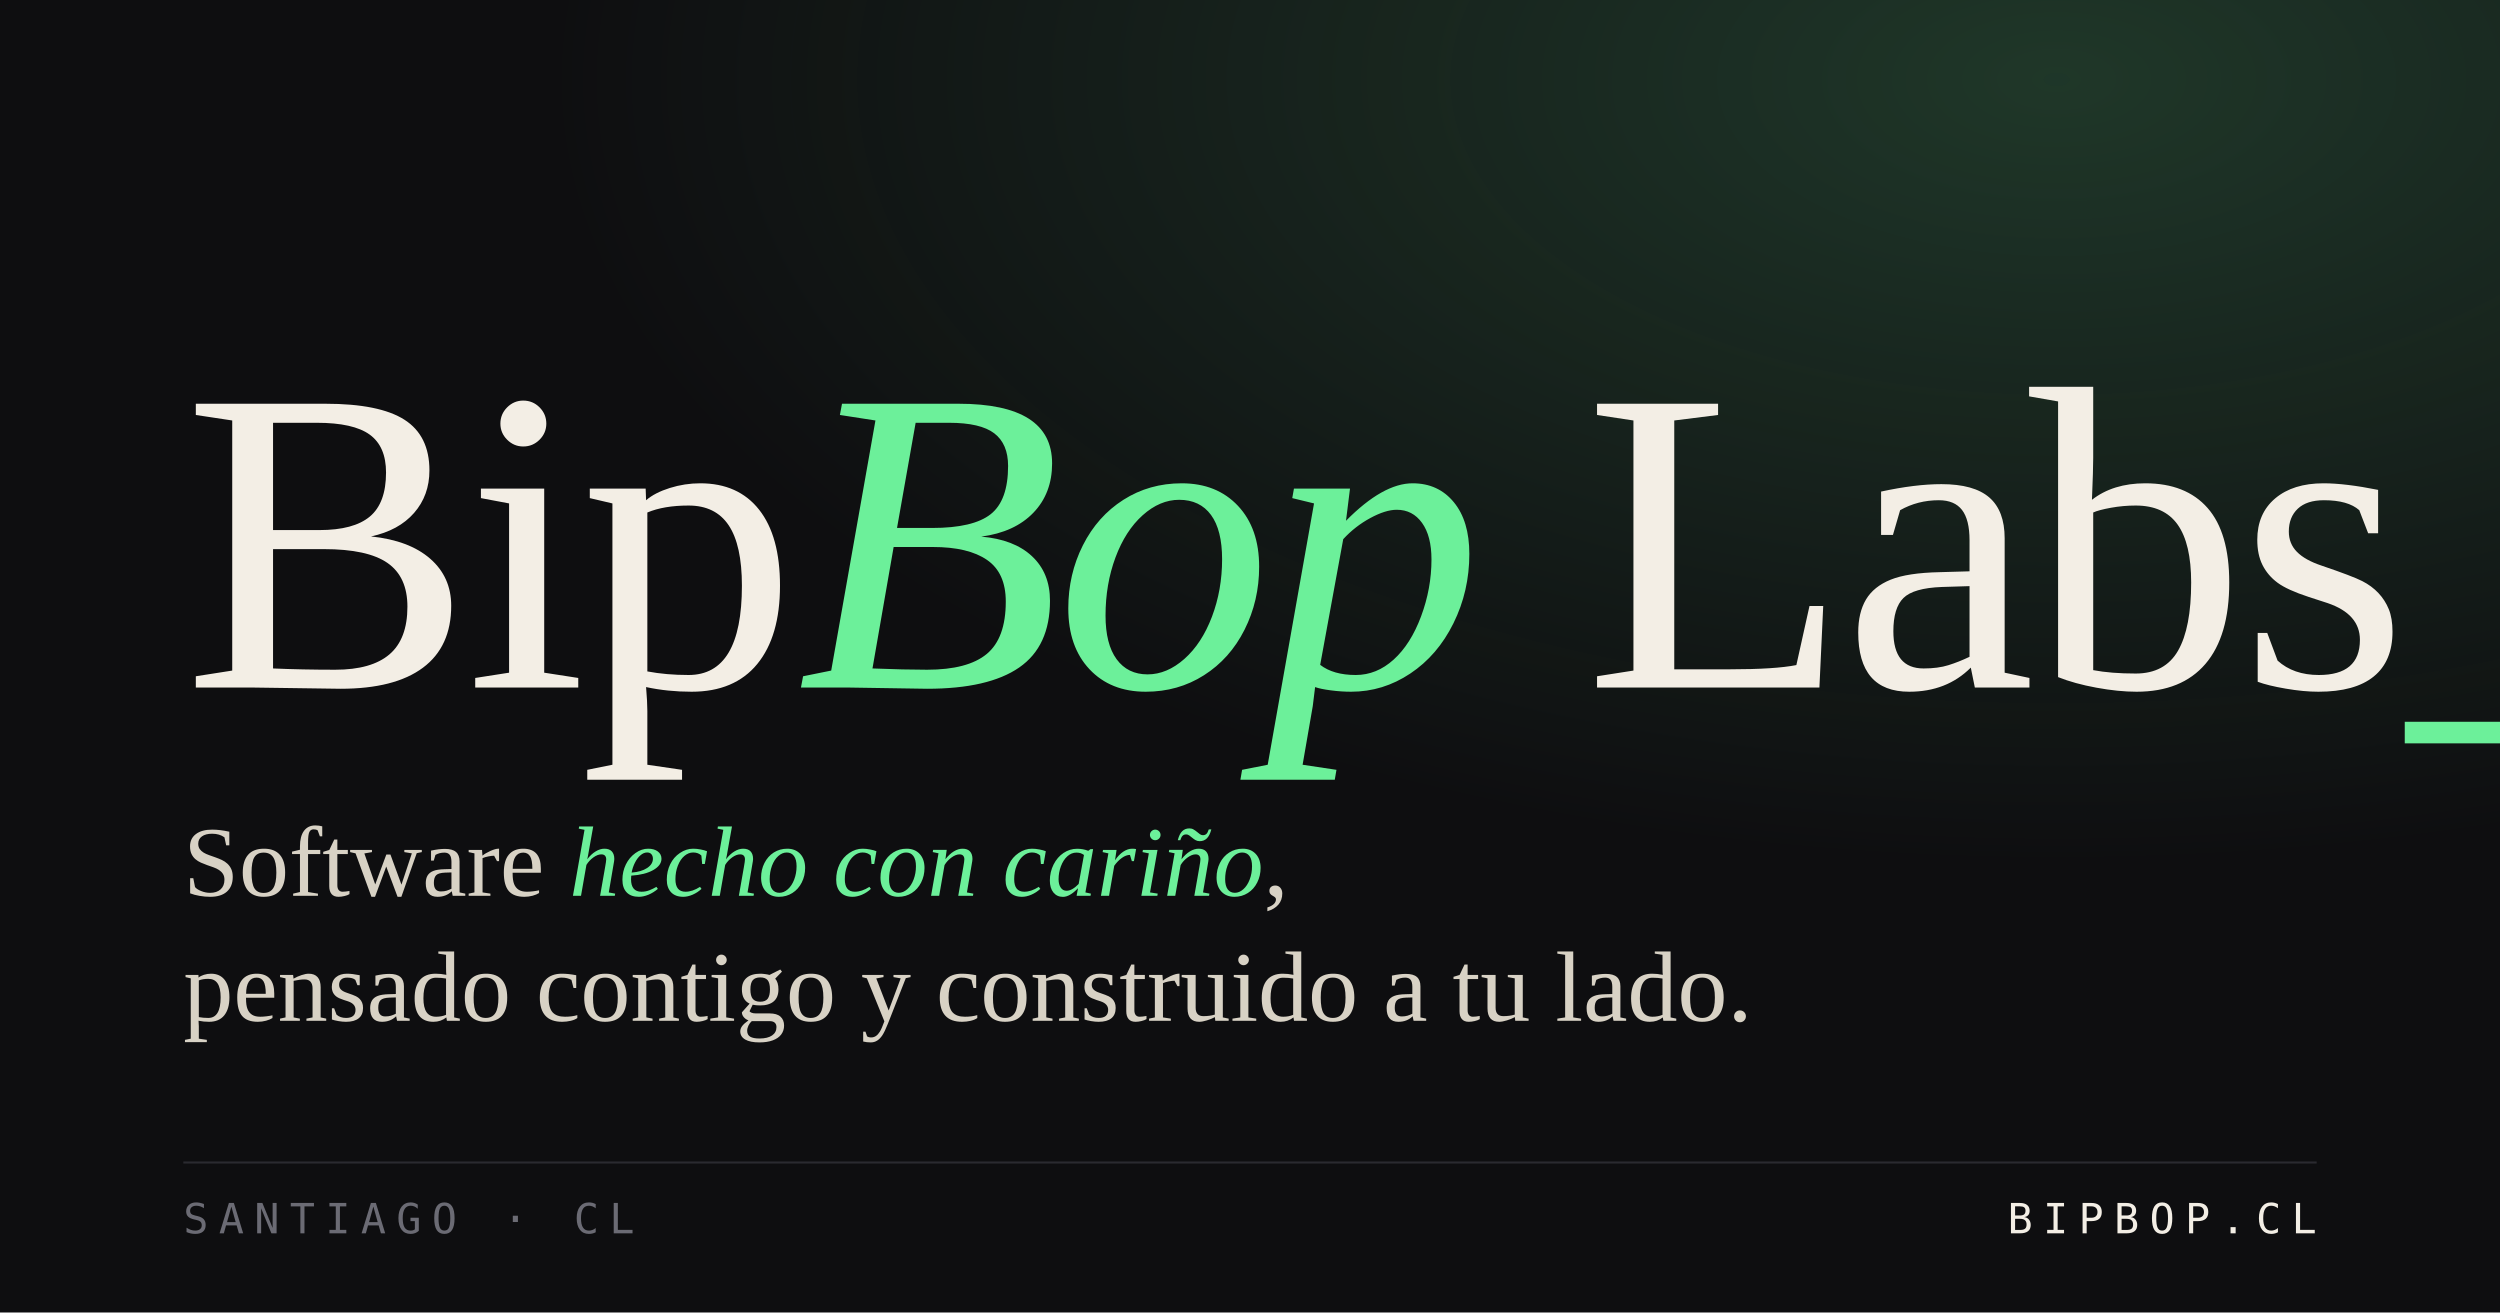
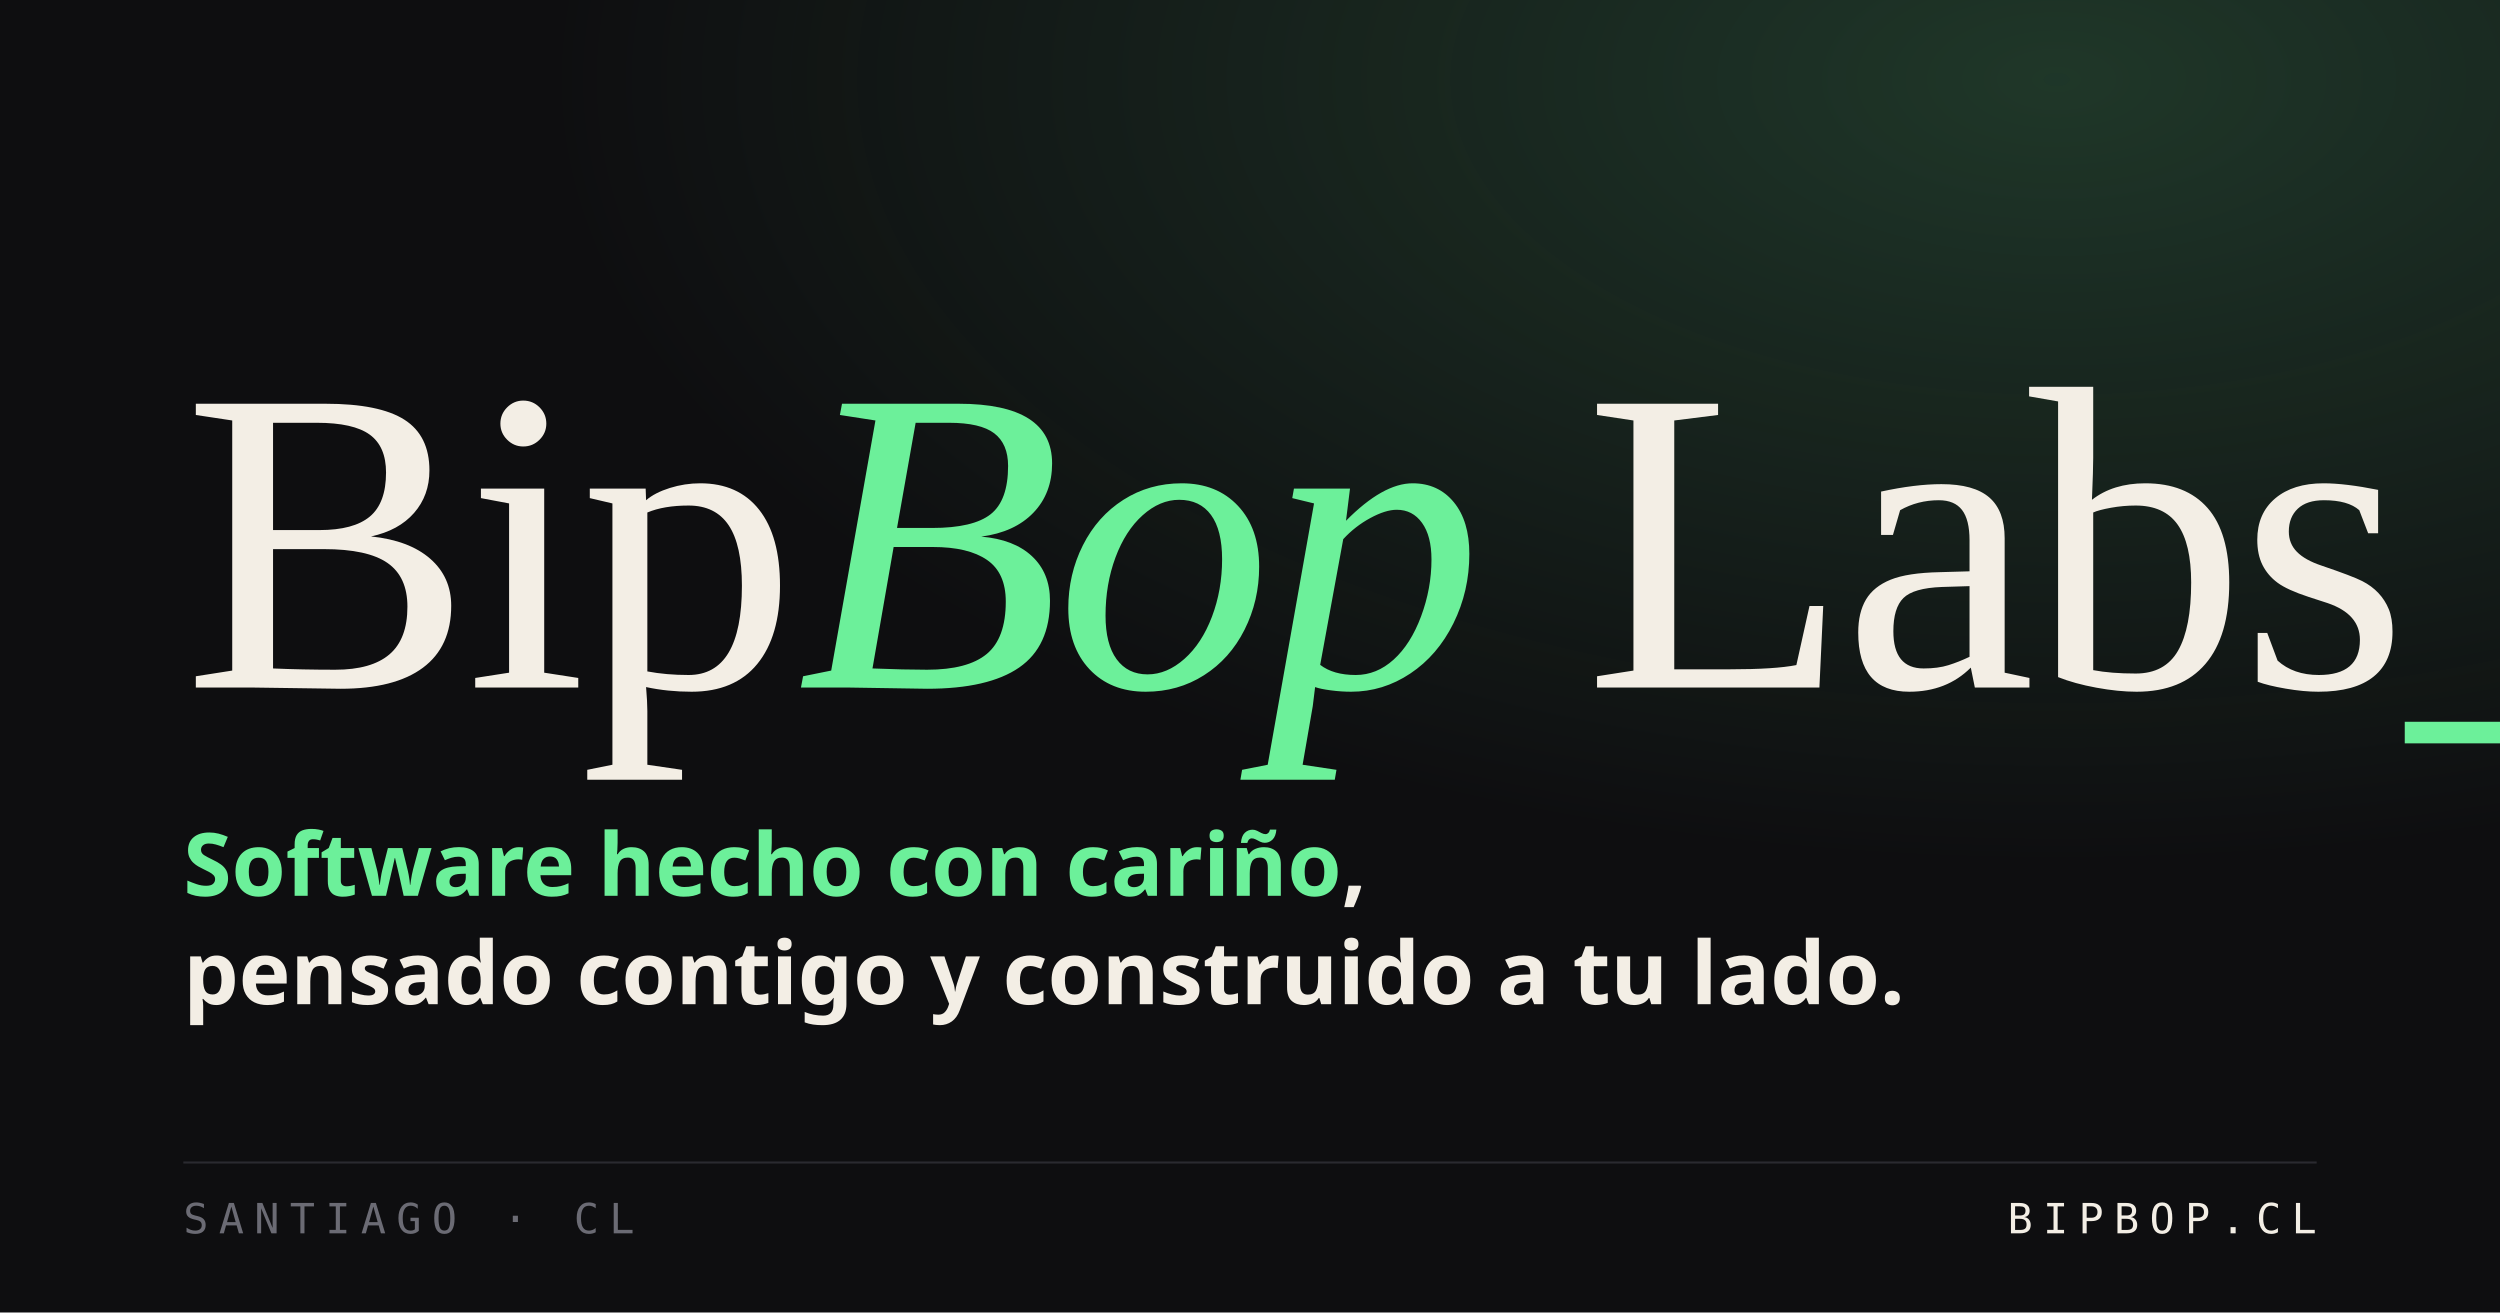
<svg xmlns="http://www.w3.org/2000/svg" viewBox="0 0 1200 630" role="img" aria-label="BipBop Labs">
  <defs>
    <radialGradient id="glow" cx="82%" cy="6%" r="60%">
      <stop offset="0%" stop-color="#6cf09a" stop-opacity="0.18" />
      <stop offset="100%" stop-color="#6cf09a" stop-opacity="0" />
    </radialGradient>
    <filter id="cursor-glow" x="-50%" y="-100%" width="200%" height="300%">
      <feGaussianBlur stdDeviation="4" result="b" />
      <feMerge>
        <feMergeNode in="b" />
        <feMergeNode in="SourceGraphic" />
      </feMerge>
    </filter>
  </defs>
  <rect width="1200" height="630" fill="#0e0e10" />
  <rect width="1200" height="630" fill="url(#glow)" />
  <text x="88" y="330" font-family="'Instrument Serif', 'Times New Roman', serif" font-size="208" fill="#f3eee5" letter-spacing="-3">Bip<tspan font-style="italic" fill="#6cf09a">Bop</tspan> Labs<tspan fill="#6cf09a" filter="url(#cursor-glow)">_</tspan>
  </text>
-   <text x="88" y="430" font-family="'Instrument Serif', 'Times New Roman', serif" font-size="48" fill="#d8d2c5">Software <tspan font-style="italic" fill="#6cf09a">hecho con cariño</tspan>,</text>
-   <text x="88" y="490" font-family="'Instrument Serif', 'Times New Roman', serif" font-size="48" fill="#d8d2c5">pensado contigo y construido a tu lado.</text>
+   <text x="88" y="430" font-family="'IBM Plex Sans', system-ui, sans-serif" font-weight="600" font-size="42" fill="#f3eee5">
+     <tspan fill="#6cf09a">Software hecho con cariño</tspan>,</text>
+   <text x="88" y="482" font-family="'IBM Plex Sans', system-ui, sans-serif" font-weight="600" font-size="42" fill="#f3eee5">pensado contigo y construido a tu lado.</text>
  <line x1="88" y1="558" x2="1112" y2="558" stroke="#2a2a30" stroke-width="1" />
  <text x="88" y="592" font-family="'JetBrains Mono', 'SF Mono', Consolas, monospace" font-size="20" letter-spacing="5" fill="#6b6b74">SANTIAGO · CL</text>
  <text x="1112" y="592" text-anchor="end" font-family="'JetBrains Mono', 'SF Mono', Consolas, monospace" font-size="20" letter-spacing="5" fill="#f3eee5">BIPBOP.CL</text>
</svg>
